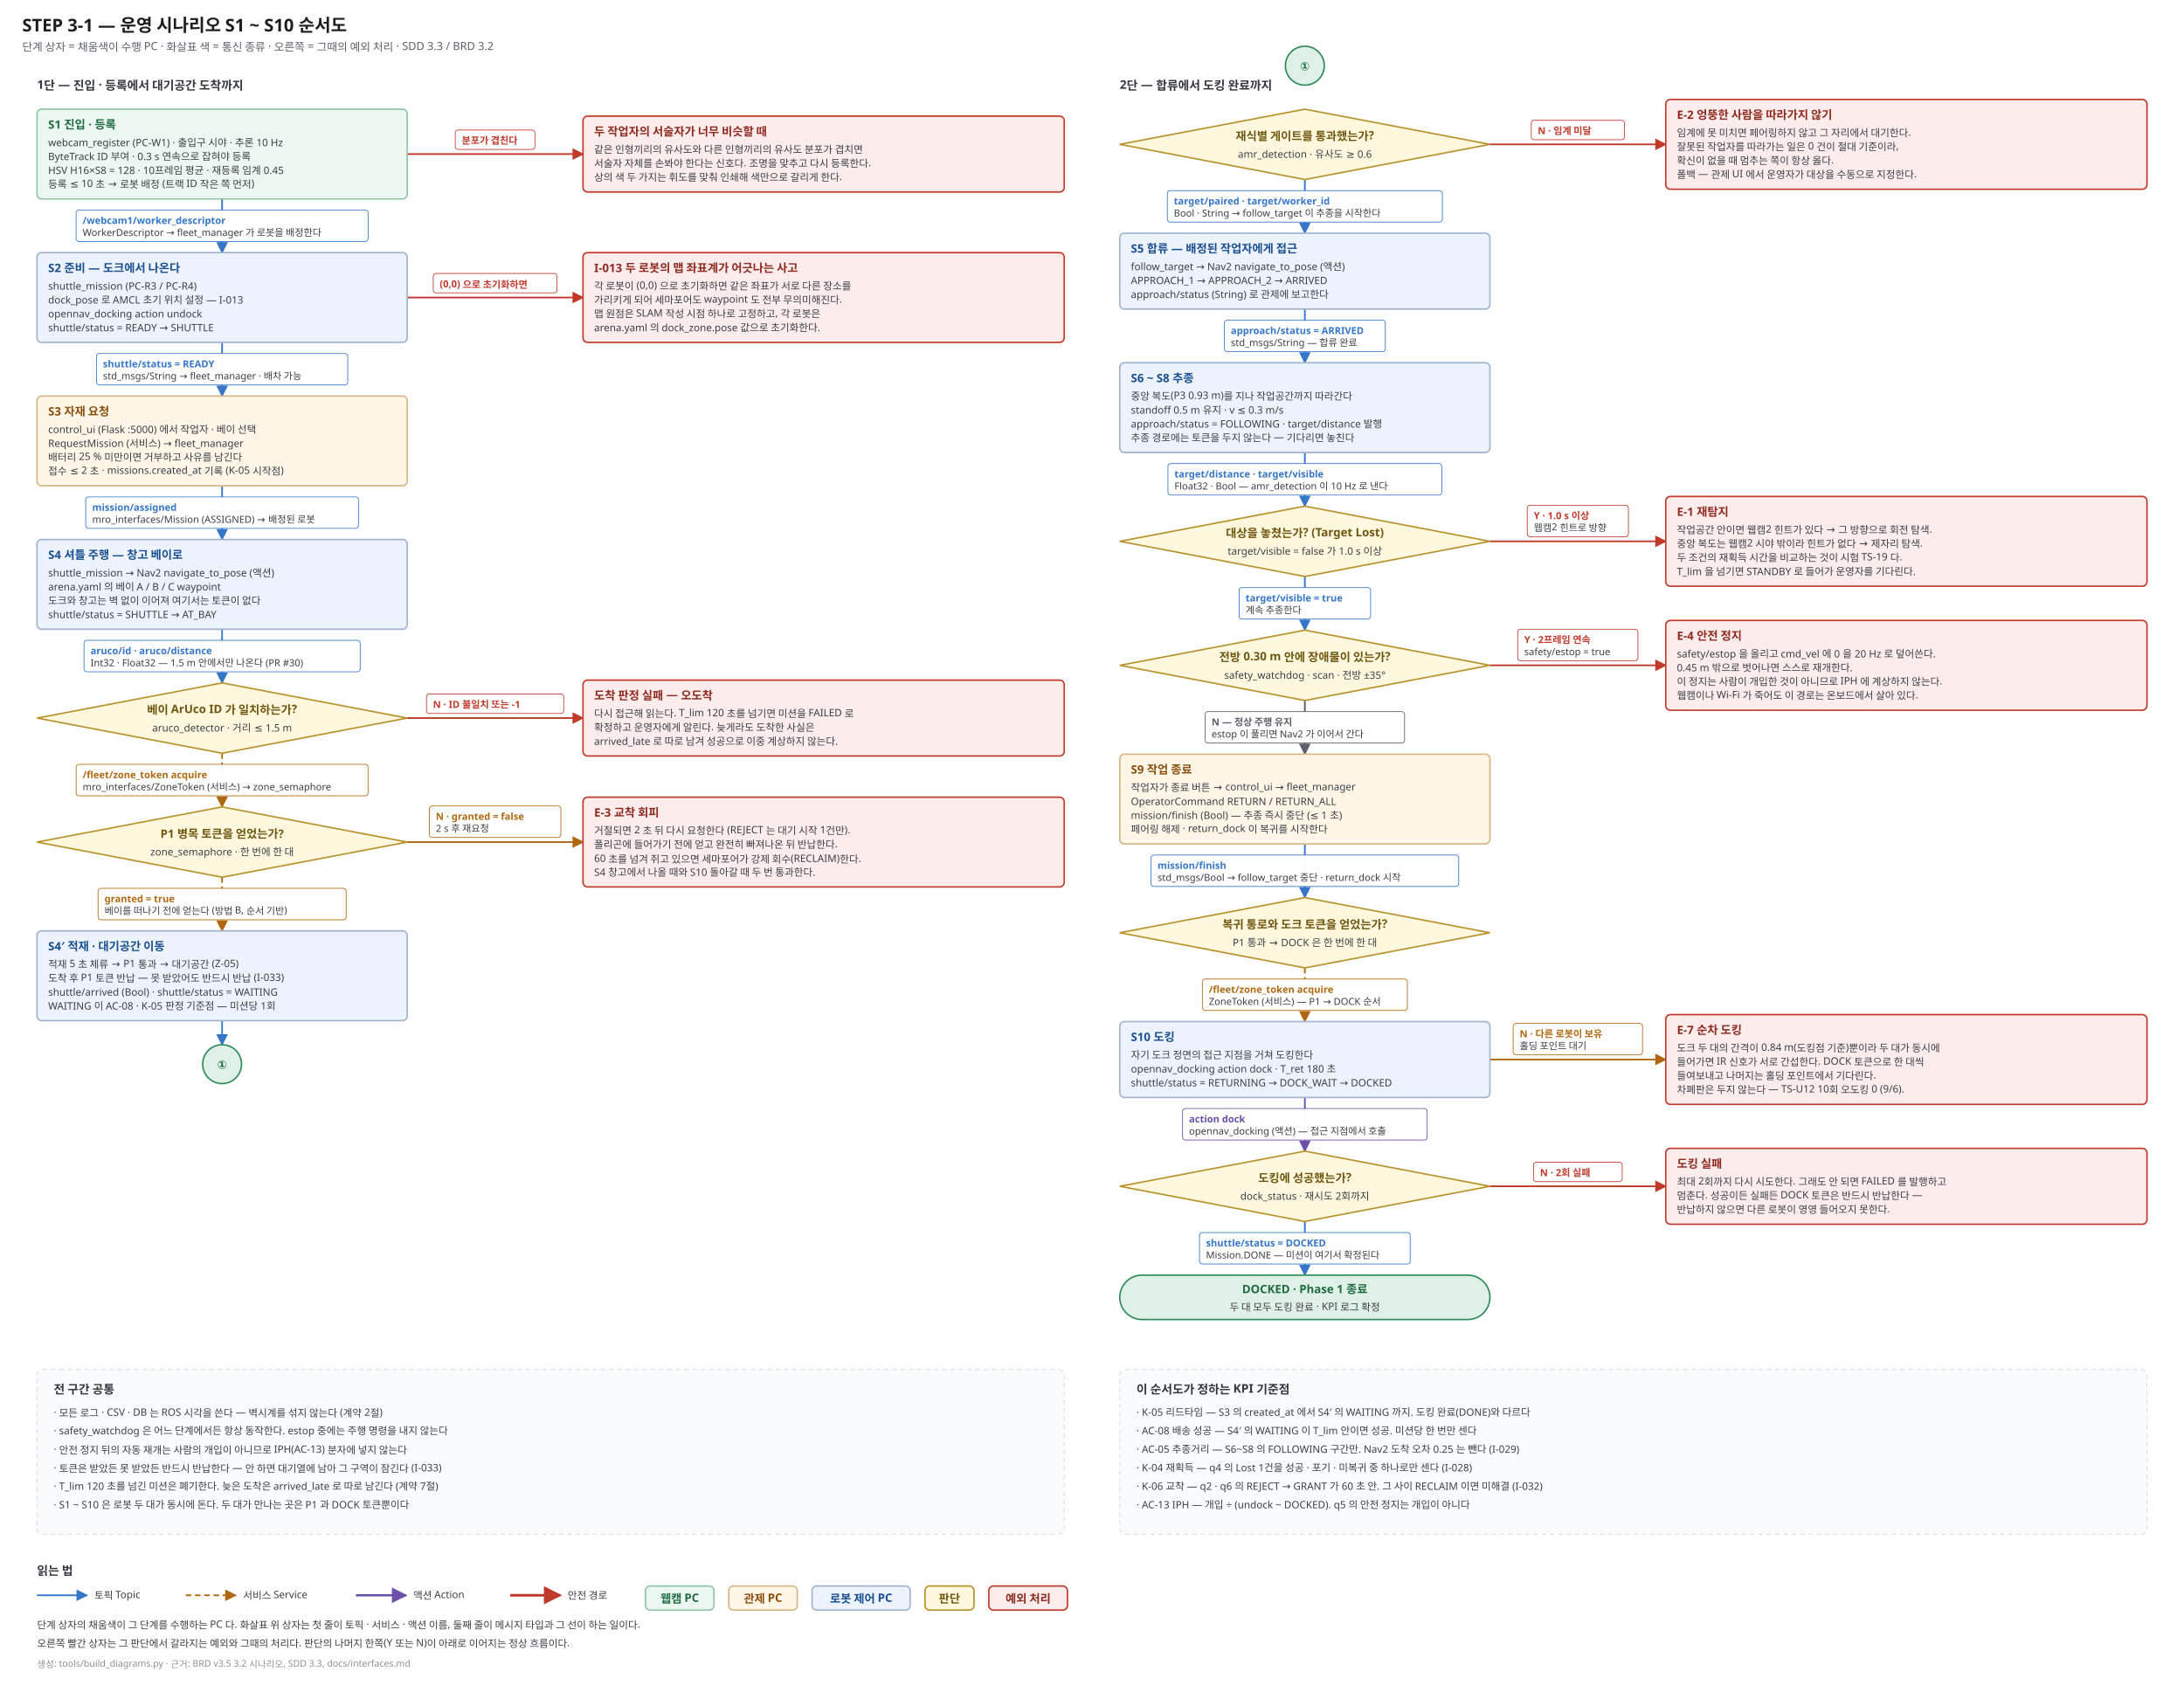
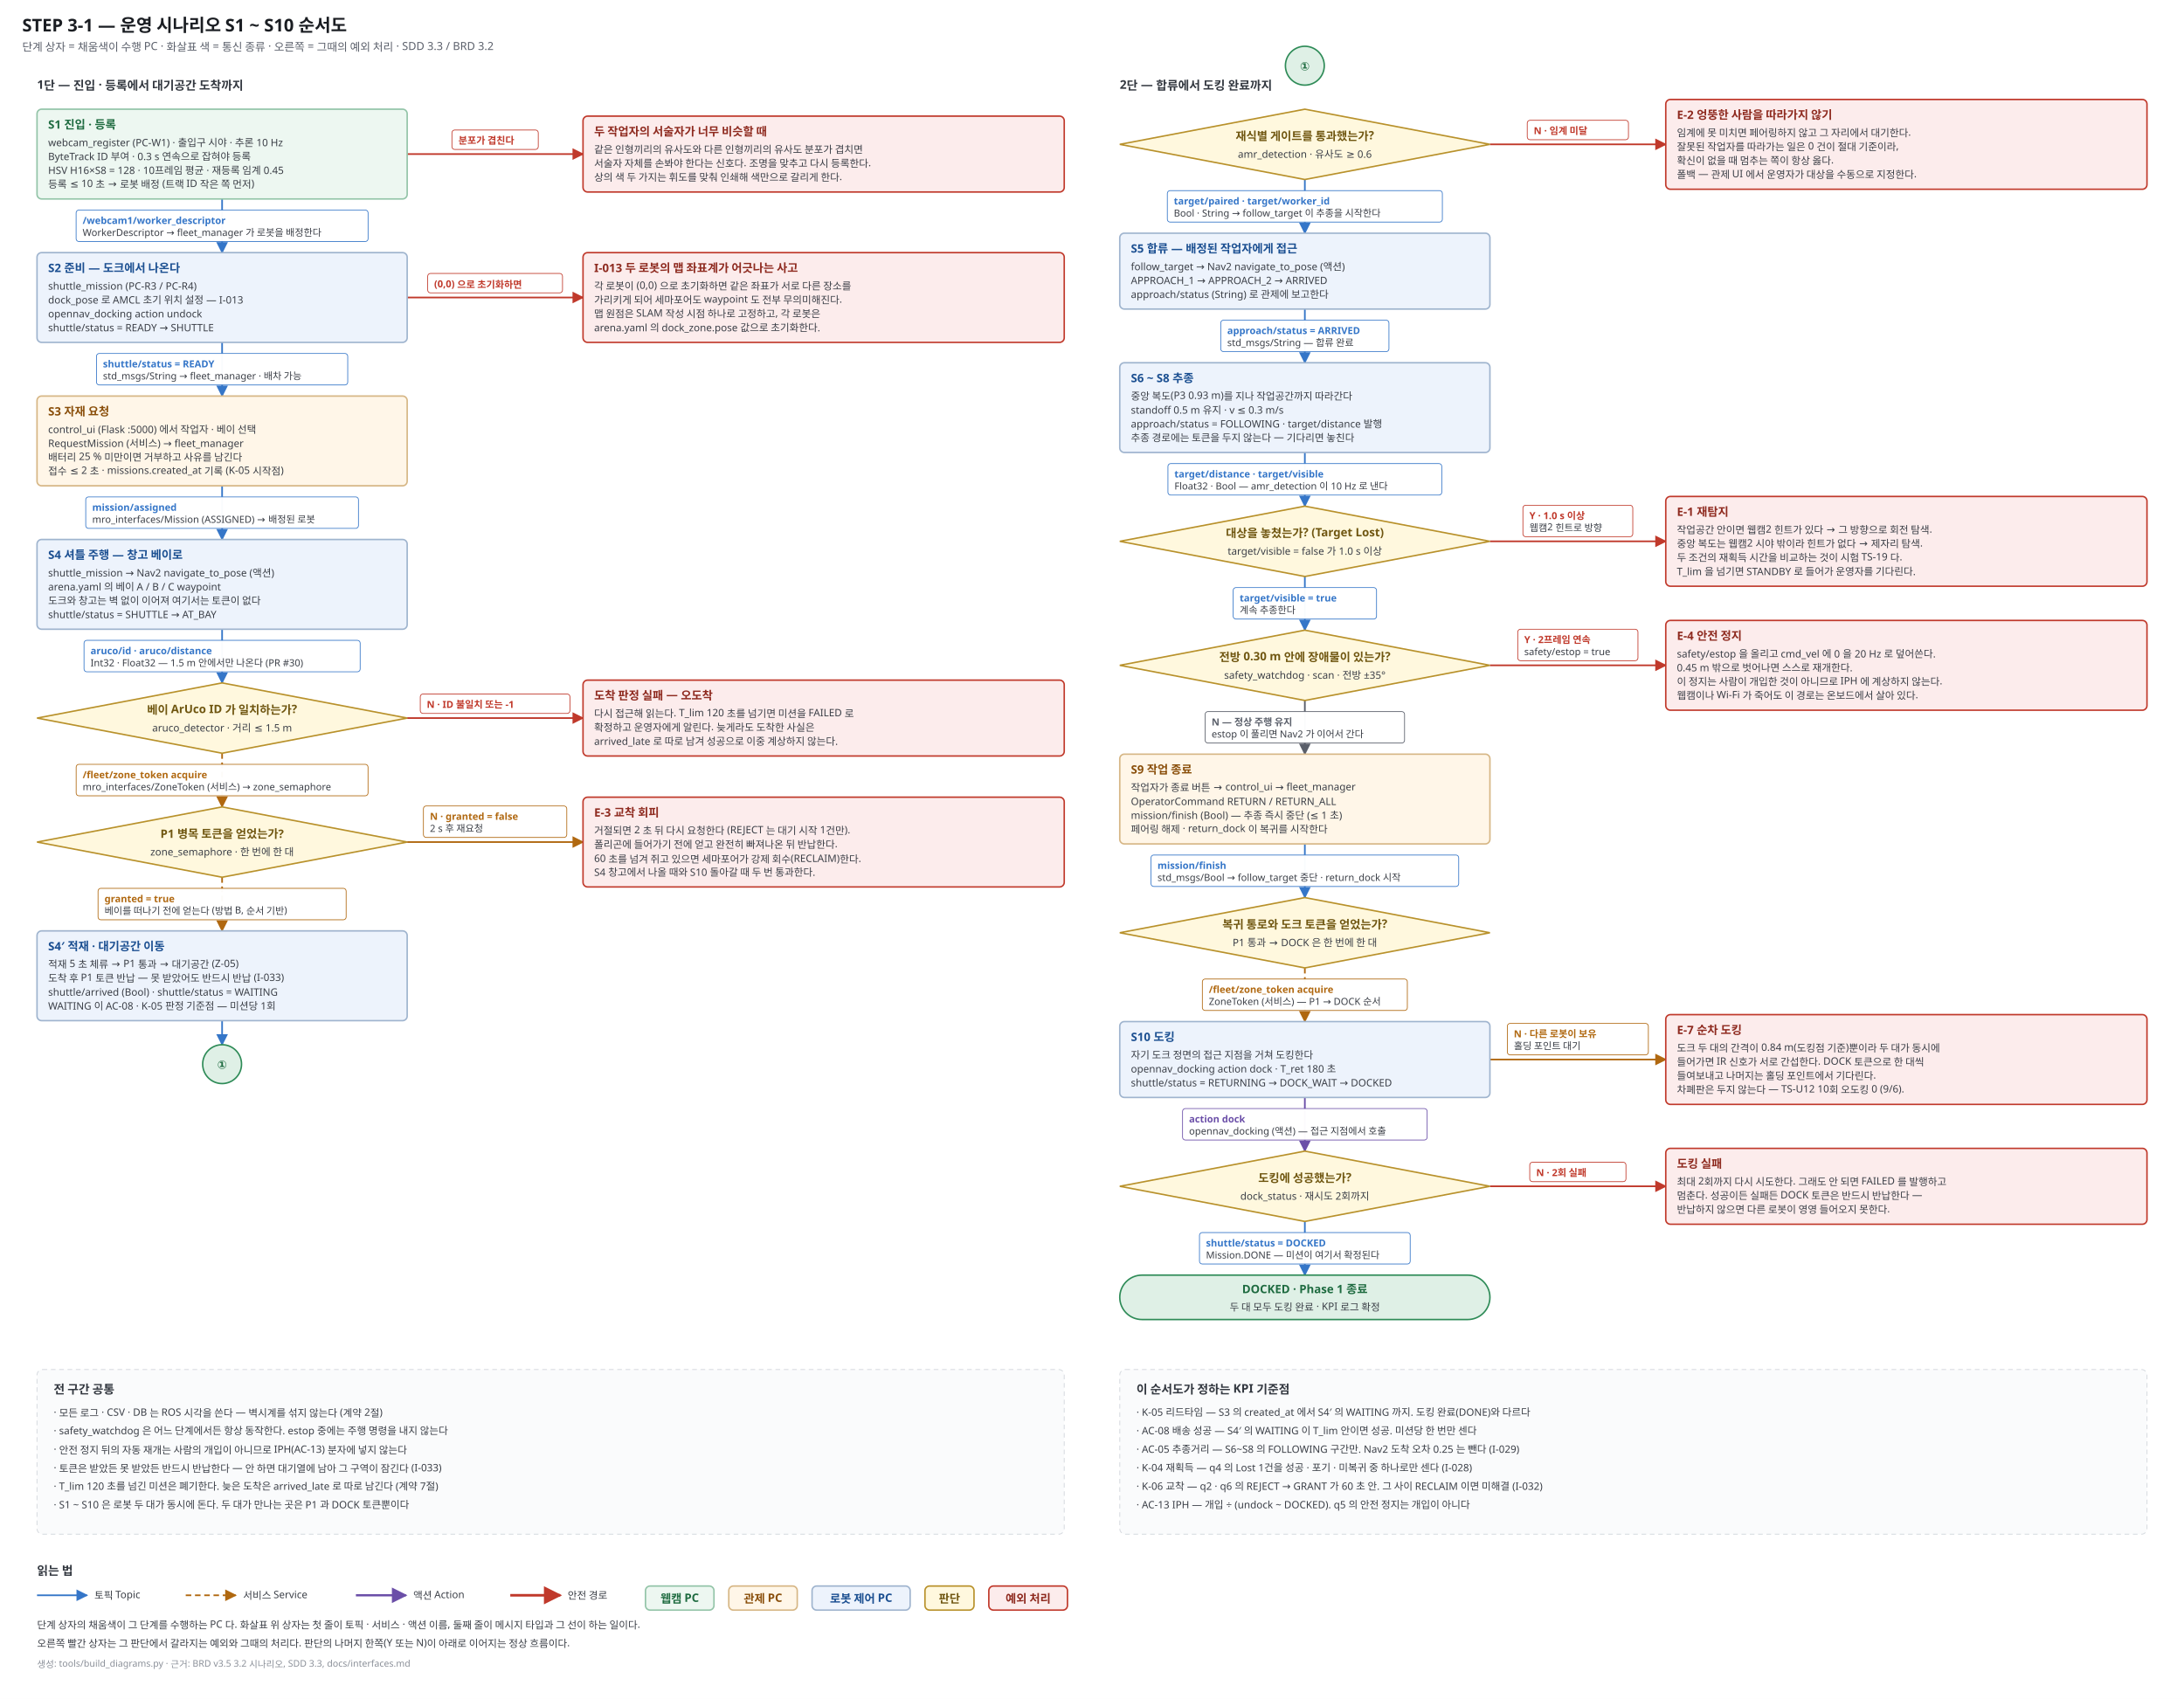
<svg xmlns="http://www.w3.org/2000/svg" width="2360" height="1836" viewBox="0 0 2360 1836" font-family="'Noto Sans KR','Malgun Gothic','Apple SD Gothic Neo','Segoe UI',sans-serif">
  <defs>
    <marker id="ar" viewBox="0 0 10 10" refX="9" refY="5" markerWidth="7" markerHeight="7" orient="auto-start-reverse">
      <path d="M0,0 L10,5 L0,10 z" fill="#5A5F6A" />
    </marker>
    <marker id="arR" viewBox="0 0 10 10" refX="9" refY="5" markerWidth="7" markerHeight="7" orient="auto-start-reverse">
      <path d="M0,0 L10,5 L0,10 z" fill="#C0392B" />
    </marker>
    <marker id="arB" viewBox="0 0 10 10" refX="9" refY="5" markerWidth="7" markerHeight="7" orient="auto-start-reverse">
      <path d="M0,0 L10,5 L0,10 z" fill="#3576C8" />
    </marker>
    <marker id="arP" viewBox="0 0 10 10" refX="9" refY="5" markerWidth="7" markerHeight="7" orient="auto-start-reverse">
      <path d="M0,0 L10,5 L0,10 z" fill="#6B4FA8" />
    </marker>
    <marker id="arO" viewBox="0 0 10 10" refX="9" refY="5" markerWidth="7" markerHeight="7" orient="auto-start-reverse">
      <path d="M0,0 L10,5 L0,10 z" fill="#B06810" />
    </marker>
    <marker id="arG" viewBox="0 0 10 10" refX="9" refY="5" markerWidth="7" markerHeight="7" orient="auto-start-reverse">
      <path d="M0,0 L10,5 L0,10 z" fill="#2E8B57" />
    </marker>
  </defs>
  <rect width="100%" height="100%" fill="#FFFFFF" />
  <text x="24" y="34" font-size="19" font-weight="700" fill="#1A1D22">STEP 3-1 — 운영 시나리오 S1 ~ S10 순서도</text>
  <text x="24" y="55" font-size="12" fill="#5A5F6A">단계 상자 = 채움색이 수행 PC · 화살표 색 = 통신 종류 · 오른쪽 = 그때의 예외 처리 · SDD 3.3 / BRD 3.2</text>
  <rect x="40" y="1480" width="1110" height="178" rx="6" fill="#FAFBFC" stroke="#D7DBE0" stroke-width="1" stroke-dasharray="5 4" />
  <rect x="1210" y="1480" width="1110" height="178" rx="6" fill="#FAFBFC" stroke="#D7DBE0" stroke-width="1" stroke-dasharray="5 4" />
  <path d="M 440 166.5 L 630 166.5" fill="none" stroke="#C0392B" stroke-width="1.8" marker-end="url(#arR)" />
  <path d="M 240 215 L 240 265 L 240 267 L 240 273" fill="none" stroke="#3576C8" stroke-width="1.8" marker-end="url(#arB)" />
  <path d="M 440 321.5 L 630 321.5" fill="none" stroke="#C0392B" stroke-width="1.8" marker-end="url(#arR)" />
  <path d="M 240 370 L 240 420 L 240 422 L 240 428" fill="none" stroke="#3576C8" stroke-width="1.8" marker-end="url(#arB)" />
  <path d="M 240 525 L 240 575 L 240 577 L 240 583" fill="none" stroke="#3576C8" stroke-width="1.8" marker-end="url(#arB)" />
  <path d="M 240 680 L 240 730 L 240 732 L 240 738" fill="none" stroke="#3576C8" stroke-width="1.8" marker-end="url(#arB)" />
  <path d="M 440 776 L 630 776" fill="none" stroke="#C0392B" stroke-width="1.8" marker-end="url(#arR)" />
  <path d="M 240 814 L 240 864 L 240 866 L 240 872" fill="none" stroke="#B06810" stroke-width="1.8" stroke-dasharray="6 4" marker-end="url(#arO)" />
  <path d="M 440 910 L 630 910" fill="none" stroke="#B06810" stroke-width="1.8" marker-end="url(#arO)" />
  <path d="M 240 948 L 240 998 L 240 1000 L 240 1006" fill="none" stroke="#B06810" stroke-width="1.8" stroke-dasharray="6 4" marker-end="url(#arO)" />
  <path d="M 240 1103 L 240 1103 L 240 1129 L 240 1129" fill="none" stroke="#3576C8" stroke-width="1.8" marker-end="url(#arB)" />
  <path d="M 1610 156 L 1800 156" fill="none" stroke="#C0392B" stroke-width="1.8" marker-end="url(#arR)" />
  <path d="M 1410 194 L 1410 244 L 1410 246 L 1410 252" fill="none" stroke="#3576C8" stroke-width="1.8" marker-end="url(#arB)" />
  <path d="M 1410 334 L 1410 384 L 1410 386 L 1410 392" fill="none" stroke="#3576C8" stroke-width="1.8" marker-end="url(#arB)" />
  <path d="M 1410 489 L 1410 539 L 1410 541 L 1410 547" fill="none" stroke="#3576C8" stroke-width="1.8" marker-end="url(#arB)" />
  <path d="M 1610 585 L 1800 585" fill="none" stroke="#C0392B" stroke-width="1.8" marker-end="url(#arR)" />
  <path d="M 1410 623 L 1410 673 L 1410 675 L 1410 681" fill="none" stroke="#3576C8" stroke-width="1.8" marker-end="url(#arB)" />
  <path d="M 1610 719 L 1800 719" fill="none" stroke="#C0392B" stroke-width="1.8" marker-end="url(#arR)" />
  <path d="M 1410 757 L 1410 807 L 1410 809 L 1410 815" fill="none" stroke="#5A5F6A" stroke-width="1.8" marker-end="url(#ar)" />
  <path d="M 1410 912 L 1410 962 L 1410 964 L 1410 970" fill="none" stroke="#3576C8" stroke-width="1.8" marker-end="url(#arB)" />
  <path d="M 1410 1046 L 1410 1096 L 1410 1098 L 1410 1104" fill="none" stroke="#B06810" stroke-width="1.8" stroke-dasharray="6 4" marker-end="url(#arO)" />
  <path d="M 1610 1145 L 1800 1145" fill="none" stroke="#B06810" stroke-width="1.8" marker-end="url(#arO)" />
  <path d="M 1410 1186 L 1410 1236 L 1410 1238 L 1410 1244" fill="none" stroke="#6B4FA8" stroke-width="1.8" marker-end="url(#arP)" />
  <path d="M 1610 1282 L 1800 1282" fill="none" stroke="#C0392B" stroke-width="1.8" marker-end="url(#arR)" />
  <path d="M 1410 1320 L 1410 1370 L 1410 1372 L 1410 1378" fill="none" stroke="#3576C8" stroke-width="1.8" marker-end="url(#arB)" />
  <path d="M 40 1724 L 94 1724" fill="none" stroke="#3576C8" stroke-width="1.8" marker-end="url(#arB)" />
  <path d="M 200.7 1724 L 254.7 1724" fill="none" stroke="#B06810" stroke-width="1.8" stroke-dasharray="6 4" marker-end="url(#arO)" />
  <path d="M 384.6 1724 L 438.6 1724" fill="none" stroke="#6B4FA8" stroke-width="2.4" marker-end="url(#arP)" />
  <path d="M 551.4 1724 L 605.4 1724" fill="none" stroke="#C0392B" stroke-width="2.8" marker-end="url(#arR)" />
  <rect x="40" y="118" width="400" height="97" rx="5" fill="#EDF7F1" stroke="#93C4A8" stroke-width="1.6" />
  <text x="52" y="139" font-size="12.5" font-weight="700" fill="#1E6B40">S1   진입 · 등록</text>
  <text x="52" y="158" font-size="11" fill="#3A3E46">webcam_register (PC-W1) · 출입구 시야 · 추론 10 Hz</text>
  <text x="52" y="173" font-size="11" fill="#3A3E46">ByteTrack ID 부여 · 0.3 s 연속으로 잡혀야 등록</text>
  <text x="52" y="188" font-size="11" fill="#3A3E46">HSV H16×S8 = 128 · 10프레임 평균 · 재등록 임계 0.45</text>
  <text x="52" y="203" font-size="11" fill="#3A3E46">등록 ≤ 10 초 → 로봇 배정 (트랙 ID 작은 쪽 먼저)</text>
  <rect x="630" y="125.5" width="520" height="82" rx="5" fill="#FCECEC" stroke="#C0392B" stroke-width="1.6" />
  <text x="642" y="146.5" font-size="12.5" font-weight="700" fill="#8E2A1F">두 작업자의 서술자가 너무 비슷할 때</text>
  <text x="642" y="165.5" font-size="11" fill="#3A3E46">같은 인형끼리의 유사도와 다른 인형끼리의 유사도 분포가 겹치면</text>
  <text x="642" y="180.5" font-size="11" fill="#3A3E46">서술자 자체를 손봐야 한다는 신호다. 조명을 맞추고 다시 등록한다.</text>
  <text x="642" y="195.5" font-size="11" fill="#3A3E46">상의 색 두 가지는 휘도를 맞춰 인쇄해 색만으로 갈리게 한다.</text>
  <rect x="40" y="273" width="400" height="97" rx="5" fill="#EDF3FC" stroke="#9FB4CE" stroke-width="1.6" />
  <text x="52" y="294" font-size="12.5" font-weight="700" fill="#1B4F91">S2   준비 — 도크에서 나온다</text>
  <text x="52" y="313" font-size="11" fill="#3A3E46">shuttle_mission (PC-R3 / PC-R4)</text>
  <text x="52" y="328" font-size="11" fill="#3A3E46">dock_pose 로 AMCL 초기 위치 설정 — I-013</text>
  <text x="52" y="343" font-size="11" fill="#3A3E46">opennav_docking   action  undock</text>
  <text x="52" y="358" font-size="11" fill="#3A3E46">shuttle/status = READY → SHUTTLE</text>
  <rect x="630" y="273" width="520" height="97" rx="5" fill="#FCECEC" stroke="#C0392B" stroke-width="1.6" />
  <text x="642" y="294" font-size="12.5" font-weight="700" fill="#8E2A1F">I-013   두 로봇의 맵 좌표계가 어긋나는 사고</text>
  <text x="642" y="313" font-size="11" fill="#3A3E46">각 로봇이 (0,0) 으로 초기화하면 같은 좌표가 서로 다른 장소를</text>
  <text x="642" y="328" font-size="11" fill="#3A3E46">가리키게 되어 세마포어도 waypoint 도 전부 무의미해진다.</text>
  <text x="642" y="343" font-size="11" fill="#3A3E46">맵 원점은 SLAM 작성 시점 하나로 고정하고, 각 로봇은</text>
  <text x="642" y="358" font-size="11" fill="#3A3E46">arena.yaml 의 dock_zone.pose 값으로 초기화한다.</text>
  <rect x="40" y="428" width="400" height="97" rx="5" fill="#FFF6E8" stroke="#D6B685" stroke-width="1.6" />
  <text x="52" y="449" font-size="12.5" font-weight="700" fill="#8A4F0B">S3   자재 요청</text>
  <text x="52" y="468" font-size="11" fill="#3A3E46">control_ui (Flask :5000) 에서 작업자 · 베이 선택</text>
  <text x="52" y="483" font-size="11" fill="#3A3E46">RequestMission (서비스) → fleet_manager</text>
  <text x="52" y="498" font-size="11" fill="#3A3E46">배터리 25 % 미만이면 거부하고 사유를 남긴다</text>
  <text x="52" y="513" font-size="11" fill="#3A3E46">접수 ≤ 2 초 · missions.created_at 기록 (K-05 시작점)</text>
  <rect x="40" y="583" width="400" height="97" rx="5" fill="#EDF3FC" stroke="#9FB4CE" stroke-width="1.6" />
  <text x="52" y="604" font-size="12.5" font-weight="700" fill="#1B4F91">S4   셔틀 주행 — 창고 베이로</text>
  <text x="52" y="623" font-size="11" fill="#3A3E46">shuttle_mission → Nav2   navigate_to_pose (액션)</text>
  <text x="52" y="638" font-size="11" fill="#3A3E46">arena.yaml 의 베이 A / B / C waypoint</text>
  <text x="52" y="653" font-size="11" fill="#3A3E46">도크와 창고는 벽 없이 이어져 여기서는 토큰이 없다</text>
  <text x="52" y="668" font-size="11" fill="#3A3E46">shuttle/status = SHUTTLE → AT_BAY</text>
  <polygon points="240,738 440,776 240,814 40,776" fill="#FFF8DE" stroke="#B8912B" stroke-width="1.6" />
  <text x="240" y="771.5" font-size="12.5" font-weight="700" fill="#6F5610" text-anchor="middle">베이 ArUco ID 가 일치하는가?</text>
  <text x="240" y="790.5" font-size="11" fill="#3A3E46" text-anchor="middle">aruco_detector · 거리 ≤ 1.5 m</text>
  <rect x="630" y="735" width="520" height="82" rx="5" fill="#FCECEC" stroke="#C0392B" stroke-width="1.6" />
  <text x="642" y="756" font-size="12.5" font-weight="700" fill="#8E2A1F">도착 판정 실패 — 오도착</text>
  <text x="642" y="775" font-size="11" fill="#3A3E46">다시 접근해 읽는다. T_lim 120 초를 넘기면 미션을 FAILED 로</text>
  <text x="642" y="790" font-size="11" fill="#3A3E46">확정하고 운영자에게 알린다. 늦게라도 도착한 사실은</text>
  <text x="642" y="805" font-size="11" fill="#3A3E46">arrived_late 로 따로 남겨 성공으로 이중 계상하지 않는다.</text>
  <polygon points="240,872 440,910 240,948 40,910" fill="#FFF8DE" stroke="#B8912B" stroke-width="1.6" />
  <text x="240" y="905.5" font-size="12.5" font-weight="700" fill="#6F5610" text-anchor="middle">P1 병목 토큰을 얻었는가?</text>
  <text x="240" y="924.5" font-size="11" fill="#3A3E46" text-anchor="middle">zone_semaphore · 한 번에 한 대</text>
  <rect x="630" y="861.5" width="520" height="97" rx="5" fill="#FCECEC" stroke="#C0392B" stroke-width="1.6" />
  <text x="642" y="882.5" font-size="12.5" font-weight="700" fill="#8E2A1F">E-3   교착 회피</text>
  <text x="642" y="901.5" font-size="11" fill="#3A3E46">거절되면 2 초 뒤 다시 요청한다 (REJECT 는 대기 시작 1건만).</text>
  <text x="642" y="916.5" font-size="11" fill="#3A3E46">폴리곤에 들어가기 전에 얻고 완전히 빠져나온 뒤 반납한다.</text>
  <text x="642" y="931.5" font-size="11" fill="#3A3E46">60 초를 넘겨 쥐고 있으면 세마포어가 강제 회수(RECLAIM)한다.</text>
  <text x="642" y="946.5" font-size="11" fill="#3A3E46">S4 창고에서 나올 때와 S10 돌아갈 때 두 번 통과한다.</text>
  <rect x="40" y="1006" width="400" height="97" rx="5" fill="#EDF3FC" stroke="#9FB4CE" stroke-width="1.6" />
  <text x="52" y="1027" font-size="12.5" font-weight="700" fill="#1B4F91">S4′   적재 · 대기공간 이동</text>
  <text x="52" y="1046" font-size="11" fill="#3A3E46">적재 5 초 체류 → P1 통과 → 대기공간 (Z-05)</text>
  <text x="52" y="1061" font-size="11" fill="#3A3E46">도착 후 P1 토큰 반납 — 못 받았어도 반드시 반납 (I-033)</text>
  <text x="52" y="1076" font-size="11" fill="#3A3E46">shuttle/arrived (Bool) · shuttle/status = WAITING</text>
  <text x="52" y="1091" font-size="11" fill="#3A3E46">WAITING 이 AC-08 · K-05 판정 기준점 — 미션당 1회</text>
  <rect x="219" y="1129" width="42" height="42" rx="21" fill="#DFF0E6" stroke="#2E8B57" stroke-width="1.6" />
  <text x="240" y="1155" font-size="12.5" font-weight="700" fill="#1E6B40" text-anchor="middle">①</text>
  <rect x="1389" y="50" width="42" height="42" rx="21" fill="#DFF0E6" stroke="#2E8B57" stroke-width="1.6" />
  <text x="1410" y="76" font-size="12.5" font-weight="700" fill="#1E6B40" text-anchor="middle">①</text>
  <polygon points="1410,118 1610,156 1410,194 1210,156" fill="#FFF8DE" stroke="#B8912B" stroke-width="1.6" />
  <text x="1410" y="151.5" font-size="12.5" font-weight="700" fill="#6F5610" text-anchor="middle">재식별 게이트를 통과했는가?</text>
  <text x="1410" y="170.5" font-size="11" fill="#3A3E46" text-anchor="middle">amr_detection · 유사도 ≥ 0.6</text>
  <rect x="1800" y="107.5" width="520" height="97" rx="5" fill="#FCECEC" stroke="#C0392B" stroke-width="1.6" />
  <text x="1812" y="128.5" font-size="12.5" font-weight="700" fill="#8E2A1F">E-2   엉뚱한 사람을 따라가지 않기</text>
  <text x="1812" y="147.5" font-size="11" fill="#3A3E46">임계에 못 미치면 페어링하지 않고 그 자리에서 대기한다.</text>
  <text x="1812" y="162.5" font-size="11" fill="#3A3E46">잘못된 작업자를 따라가는 일은 0 건이 절대 기준이라,</text>
  <text x="1812" y="177.5" font-size="11" fill="#3A3E46">확신이 없을 때 멈추는 쪽이 항상 옳다.</text>
  <text x="1812" y="192.5" font-size="11" fill="#3A3E46">폴백 — 관제 UI 에서 운영자가 대상을 수동으로 지정한다.</text>
  <rect x="1210" y="252" width="400" height="82" rx="5" fill="#EDF3FC" stroke="#9FB4CE" stroke-width="1.6" />
  <text x="1222" y="273" font-size="12.5" font-weight="700" fill="#1B4F91">S5   합류 — 배정된 작업자에게 접근</text>
  <text x="1222" y="292" font-size="11" fill="#3A3E46">follow_target → Nav2   navigate_to_pose (액션)</text>
  <text x="1222" y="307" font-size="11" fill="#3A3E46">APPROACH_1 → APPROACH_2 → ARRIVED</text>
  <text x="1222" y="322" font-size="11" fill="#3A3E46">approach/status (String) 로 관제에 보고한다</text>
  <rect x="1210" y="392" width="400" height="97" rx="5" fill="#EDF3FC" stroke="#9FB4CE" stroke-width="1.6" />
  <text x="1222" y="413" font-size="12.5" font-weight="700" fill="#1B4F91">S6 ~ S8   추종</text>
  <text x="1222" y="432" font-size="11" fill="#3A3E46">중앙 복도(P3 0.93 m)를 지나 작업공간까지 따라간다</text>
  <text x="1222" y="447" font-size="11" fill="#3A3E46">standoff 0.5 m 유지 · v ≤ 0.3 m/s</text>
  <text x="1222" y="462" font-size="11" fill="#3A3E46">approach/status = FOLLOWING · target/distance 발행</text>
  <text x="1222" y="477" font-size="11" fill="#3A3E46">추종 경로에는 토큰을 두지 않는다 — 기다리면 놓친다</text>
  <polygon points="1410,547 1610,585 1410,623 1210,585" fill="#FFF8DE" stroke="#B8912B" stroke-width="1.6" />
  <text x="1410" y="580.5" font-size="12.5" font-weight="700" fill="#6F5610" text-anchor="middle">대상을 놓쳤는가?   (Target Lost)</text>
  <text x="1410" y="599.5" font-size="11" fill="#3A3E46" text-anchor="middle">target/visible = false 가 1.0 s 이상</text>
  <rect x="1800" y="536.5" width="520" height="97" rx="5" fill="#FCECEC" stroke="#C0392B" stroke-width="1.6" />
  <text x="1812" y="557.5" font-size="12.5" font-weight="700" fill="#8E2A1F">E-1   재탐지</text>
  <text x="1812" y="576.5" font-size="11" fill="#3A3E46">작업공간 안이면 웹캠2 힌트가 있다 → 그 방향으로 회전 탐색.</text>
  <text x="1812" y="591.5" font-size="11" fill="#3A3E46">중앙 복도는 웹캠2 시야 밖이라 힌트가 없다 → 제자리 탐색.</text>
  <text x="1812" y="606.5" font-size="11" fill="#3A3E46">두 조건의 재획득 시간을 비교하는 것이 시험 TS-19 다.</text>
  <text x="1812" y="621.5" font-size="11" fill="#3A3E46">T_lim 을 넘기면 STANDBY 로 들어가 운영자를 기다린다.</text>
  <polygon points="1410,681 1610,719 1410,757 1210,719" fill="#FFF8DE" stroke="#B8912B" stroke-width="1.6" />
  <text x="1410" y="714.5" font-size="12.5" font-weight="700" fill="#6F5610" text-anchor="middle">전방 0.30 m 안에 장애물이 있는가?</text>
  <text x="1410" y="733.5" font-size="11" fill="#3A3E46" text-anchor="middle">safety_watchdog · scan · 전방 ±35°</text>
  <rect x="1800" y="670.5" width="520" height="97" rx="5" fill="#FCECEC" stroke="#C0392B" stroke-width="1.6" />
  <text x="1812" y="691.5" font-size="12.5" font-weight="700" fill="#8E2A1F">E-4   안전 정지</text>
  <text x="1812" y="710.5" font-size="11" fill="#3A3E46">safety/estop 을 올리고 cmd_vel 에 0 을 20 Hz 로 덮어쓴다.</text>
  <text x="1812" y="725.5" font-size="11" fill="#3A3E46">0.45 m 밖으로 벗어나면 스스로 재개한다.</text>
  <text x="1812" y="740.5" font-size="11" fill="#3A3E46">이 정지는 사람이 개입한 것이 아니므로 IPH 에 계상하지 않는다.</text>
  <text x="1812" y="755.5" font-size="11" fill="#3A3E46">웹캠이나 Wi-Fi 가 죽어도 이 경로는 온보드에서 살아 있다.</text>
  <rect x="1210" y="815" width="400" height="97" rx="5" fill="#FFF6E8" stroke="#D6B685" stroke-width="1.6" />
  <text x="1222" y="836" font-size="12.5" font-weight="700" fill="#8A4F0B">S9   작업 종료</text>
  <text x="1222" y="855" font-size="11" fill="#3A3E46">작업자가 종료 버튼 → control_ui → fleet_manager</text>
  <text x="1222" y="870" font-size="11" fill="#3A3E46">OperatorCommand   RETURN / RETURN_ALL</text>
  <text x="1222" y="885" font-size="11" fill="#3A3E46">mission/finish (Bool) — 추종 즉시 중단 (≤ 1 초)</text>
  <text x="1222" y="900" font-size="11" fill="#3A3E46">페어링 해제 · return_dock 이 복귀를 시작한다</text>
  <polygon points="1410,970 1610,1008 1410,1046 1210,1008" fill="#FFF8DE" stroke="#B8912B" stroke-width="1.6" />
  <text x="1410" y="1003.5" font-size="12.5" font-weight="700" fill="#6F5610" text-anchor="middle">복귀 통로와 도크 토큰을 얻었는가?</text>
  <text x="1410" y="1022.5" font-size="11" fill="#3A3E46" text-anchor="middle">P1 통과 → DOCK 은 한 번에 한 대</text>
  <rect x="1210" y="1104" width="400" height="82" rx="5" fill="#EDF3FC" stroke="#9FB4CE" stroke-width="1.6" />
  <text x="1222" y="1125" font-size="12.5" font-weight="700" fill="#1B4F91">S10   도킹</text>
  <text x="1222" y="1144" font-size="11" fill="#3A3E46">자기 도크 정면의 접근 지점을 거쳐 도킹한다</text>
  <text x="1222" y="1159" font-size="11" fill="#3A3E46">opennav_docking   action  dock · T_ret 180 초</text>
  <text x="1222" y="1174" font-size="11" fill="#3A3E46">shuttle/status = RETURNING → DOCK_WAIT → DOCKED</text>
  <rect x="1800" y="1096.5" width="520" height="97" rx="5" fill="#FCECEC" stroke="#C0392B" stroke-width="1.6" />
  <text x="1812" y="1117.5" font-size="12.5" font-weight="700" fill="#8E2A1F">E-7   순차 도킹</text>
  <text x="1812" y="1136.5" font-size="11" fill="#3A3E46">도크 두 대의 간격이 0.84 m(도킹점 기준)뿐이라 두 대가 동시에</text>
  <text x="1812" y="1151.5" font-size="11" fill="#3A3E46">들어가면 IR 신호가 서로 간섭한다. DOCK 토큰으로 한 대씩</text>
  <text x="1812" y="1166.5" font-size="11" fill="#3A3E46">들여보내고 나머지는 홀딩 포인트에서 기다린다.</text>
  <text x="1812" y="1181.5" font-size="11" fill="#3A3E46">차폐판은 두지 않는다 — TS-U12 10회 오도킹 0 (9/6).</text>
  <polygon points="1410,1244 1610,1282 1410,1320 1210,1282" fill="#FFF8DE" stroke="#B8912B" stroke-width="1.6" />
  <text x="1410" y="1277.5" font-size="12.5" font-weight="700" fill="#6F5610" text-anchor="middle">도킹에 성공했는가?</text>
  <text x="1410" y="1296.5" font-size="11" fill="#3A3E46" text-anchor="middle">dock_status · 재시도 2회까지</text>
  <rect x="1800" y="1241" width="520" height="82" rx="5" fill="#FCECEC" stroke="#C0392B" stroke-width="1.6" />
  <text x="1812" y="1262" font-size="12.5" font-weight="700" fill="#8E2A1F">도킹 실패</text>
  <text x="1812" y="1281" font-size="11" fill="#3A3E46">최대 2회까지 다시 시도한다. 그래도 안 되면 FAILED 를 발행하고</text>
  <text x="1812" y="1296" font-size="11" fill="#3A3E46">멈춘다. 성공이든 실패든 DOCK 토큰은 반드시 반납한다 —</text>
  <text x="1812" y="1311" font-size="11" fill="#3A3E46">반납하지 않으면 다른 로봇이 영영 들어오지 못한다.</text>
  <rect x="1210" y="1378" width="400" height="48" rx="24" fill="#DFF0E6" stroke="#2E8B57" stroke-width="1.6" />
  <text x="1410" y="1397.5" font-size="12.5" font-weight="700" fill="#1E6B40" text-anchor="middle">DOCKED   ·   Phase 1 종료</text>
  <text x="1410" y="1416.5" font-size="11" fill="#3A3E46" text-anchor="middle">두 대 모두 도킹 완료 · KPI 로그 확정</text>
  <rect x="697.5" y="1714" width="74" height="26" rx="5" fill="#EDF7F1" stroke="#93C4A8" stroke-width="1.6" />
  <text x="734.5" y="1732" font-size="12.5" font-weight="700" fill="#1E6B40" text-anchor="middle">웹캠 PC</text>
  <rect x="787.5" y="1714" width="74" height="26" rx="5" fill="#FFF6E8" stroke="#D6B685" stroke-width="1.6" />
  <text x="824.5" y="1732" font-size="12.5" font-weight="700" fill="#8A4F0B" text-anchor="middle">관제 PC</text>
  <rect x="877.5" y="1714" width="106" height="26" rx="5" fill="#EDF3FC" stroke="#9FB4CE" stroke-width="1.6" />
  <text x="930.5" y="1732" font-size="12.5" font-weight="700" fill="#1B4F91" text-anchor="middle">로봇 제어 PC</text>
  <rect x="999.5" y="1714" width="53" height="26" rx="5" fill="#FFF8DE" stroke="#B8912B" stroke-width="1.6" />
  <text x="1026" y="1732" font-size="12.5" font-weight="700" fill="#6F5610" text-anchor="middle">판단</text>
  <rect x="1068.5" y="1714" width="85" height="26" rx="5" fill="#FCECEC" stroke="#C0392B" stroke-width="1.6" />
  <text x="1111" y="1732" font-size="12.5" font-weight="700" fill="#8E2A1F" text-anchor="middle">예외 처리</text>
-   <rect x="491.95" y="140.5" width="86.1" height="21" rx="3" fill="#FFFFFF" fill-opacity="0.97" stroke="#C0392B" stroke-width="0.8" />
-   <text x="498.95" y="155.5" font-size="10.5" fill="#C0392B" font-weight="600">분포가 겹친다</text>
+   <rect x="488.345" y="140.5" width="93.31" height="21" rx="3" fill="#FFFFFF" fill-opacity="0.97" stroke="#C0392B" stroke-width="0.8" />
+   <text x="495.345" y="155.5" font-size="10.5" fill="#C0392B" font-weight="600">분포가 겹친다</text>
  <rect x="82.25" y="227" width="315.5" height="34" rx="3" fill="#FFFFFF" fill-opacity="0.97" stroke="#3576C8" stroke-width="0.8" />
  <text x="89.25" y="242" font-size="10.5" fill="#3576C8" font-weight="600">/webcam1/worker_descriptor</text>
  <text x="89.25" y="255" font-size="10.5" fill="#3A3E46">WorkerDescriptor → fleet_manager 가 로봇을 배정한다</text>
-   <rect x="468.15" y="295.5" width="133.7" height="21" rx="3" fill="#FFFFFF" fill-opacity="0.97" stroke="#C0392B" stroke-width="0.8" />
-   <text x="475.15" y="310.5" font-size="10.5" fill="#C0392B" font-weight="600">(0,0) 으로 초기화하면</text>
+   <rect x="462.165" y="295.5" width="145.67" height="21" rx="3" fill="#FFFFFF" fill-opacity="0.97" stroke="#C0392B" stroke-width="0.8" />
+   <text x="469.165" y="310.5" font-size="10.5" fill="#C0392B" font-weight="600">(0,0) 으로 초기화하면</text>
  <rect x="104.25" y="382" width="271.5" height="34" rx="3" fill="#FFFFFF" fill-opacity="0.97" stroke="#3576C8" stroke-width="0.8" />
  <text x="111.25" y="397" font-size="10.5" fill="#3576C8" font-weight="600">shuttle/status = READY</text>
  <text x="111.25" y="410" font-size="10.5" fill="#3A3E46">std_msgs/String → fleet_manager · 배차 가능</text>
  <rect x="92.65" y="537" width="294.7" height="34" rx="3" fill="#FFFFFF" fill-opacity="0.97" stroke="#3576C8" stroke-width="0.8" />
  <text x="99.65" y="552" font-size="10.5" fill="#3576C8" font-weight="600">mission/assigned</text>
  <text x="99.65" y="565" font-size="10.5" fill="#3A3E46">mro_interfaces/Mission (ASSIGNED) → 배정된 로봇</text>
  <rect x="90.8" y="692" width="298.4" height="34" rx="3" fill="#FFFFFF" fill-opacity="0.97" stroke="#3576C8" stroke-width="0.8" />
  <text x="97.8" y="707" font-size="10.5" fill="#3576C8" font-weight="600">aruco/id · aruco/distance</text>
  <text x="97.8" y="720" font-size="10.5" fill="#3A3E46">Int32 · Float32 — 1.5 m 안에서만 나온다 (PR #30)</text>
-   <rect x="460.85" y="750" width="148.3" height="21" rx="3" fill="#FFFFFF" fill-opacity="0.97" stroke="#C0392B" stroke-width="0.8" />
-   <text x="467.85" y="765" font-size="10.5" fill="#C0392B" font-weight="600">N  ·  ID 불일치 또는 -1</text>
+   <rect x="454.135" y="750" width="161.73" height="21" rx="3" fill="#FFFFFF" fill-opacity="0.97" stroke="#C0392B" stroke-width="0.8" />
+   <text x="461.135" y="765" font-size="10.5" fill="#C0392B" font-weight="600">N  ·  ID 불일치 또는 -1</text>
  <rect x="82.3" y="826" width="315.4" height="34" rx="3" fill="#FFFFFF" fill-opacity="0.97" stroke="#B06810" stroke-width="0.8" />
  <text x="89.3" y="841" font-size="10.5" fill="#B06810" font-weight="600">/fleet/zone_token   acquire</text>
  <text x="89.3" y="854" font-size="10.5" fill="#3A3E46">mro_interfaces/ZoneToken (서비스) → zone_semaphore</text>
-   <rect x="463.95" y="871" width="142.1" height="34" rx="3" fill="#FFFFFF" fill-opacity="0.97" stroke="#B06810" stroke-width="0.8" />
-   <text x="470.95" y="886" font-size="10.5" fill="#B06810" font-weight="600">N  ·  granted = false</text>
-   <text x="470.95" y="899" font-size="10.5" fill="#3A3E46">2 s 후 재요청</text>
+   <rect x="457.545" y="871" width="154.91" height="34" rx="3" fill="#FFFFFF" fill-opacity="0.97" stroke="#B06810" stroke-width="0.8" />
+   <text x="464.545" y="886" font-size="10.5" fill="#B06810" font-weight="600">N  ·  granted = false</text>
+   <text x="464.545" y="899" font-size="10.5" fill="#3A3E46">2 s 후 재요청</text>
  <rect x="105.95" y="960" width="268.1" height="34" rx="3" fill="#FFFFFF" fill-opacity="0.97" stroke="#B06810" stroke-width="0.8" />
  <text x="112.95" y="975" font-size="10.5" fill="#B06810" font-weight="600">granted = true</text>
  <text x="112.95" y="988" font-size="10.5" fill="#3A3E46">베이를 떠나기 전에 얻는다 (방법 B, 순서 기반)</text>
-   <rect x="1654.65" y="130" width="100.7" height="21" rx="3" fill="#FFFFFF" fill-opacity="0.97" stroke="#C0392B" stroke-width="0.8" />
-   <text x="1661.65" y="145" font-size="10.5" fill="#C0392B" font-weight="600">N  ·  임계 미달</text>
+   <rect x="1650.32" y="130" width="109.37" height="21" rx="3" fill="#FFFFFF" fill-opacity="0.97" stroke="#C0392B" stroke-width="0.8" />
+   <text x="1657.32" y="145" font-size="10.5" fill="#C0392B" font-weight="600">N  ·  임계 미달</text>
  <rect x="1261.4" y="206" width="297.2" height="34" rx="3" fill="#FFFFFF" fill-opacity="0.97" stroke="#3576C8" stroke-width="0.8" />
  <text x="1268.4" y="221" font-size="10.5" fill="#3576C8" font-weight="600">target/paired · target/worker_id</text>
  <text x="1268.4" y="234" font-size="10.5" fill="#3A3E46">Bool · String → follow_target 이 추종을 시작한다</text>
-   <rect x="1323.05" y="346" width="173.9" height="34" rx="3" fill="#FFFFFF" fill-opacity="0.97" stroke="#3576C8" stroke-width="0.8" />
-   <text x="1330.05" y="361" font-size="10.5" fill="#3576C8" font-weight="600">approach/status = ARRIVED</text>
-   <text x="1330.05" y="374" font-size="10.5" fill="#3A3E46">std_msgs/String — 합류 완료</text>
+   <rect x="1319.12" y="346" width="181.75" height="34" rx="3" fill="#FFFFFF" fill-opacity="0.97" stroke="#3576C8" stroke-width="0.8" />
+   <text x="1326.12" y="361" font-size="10.5" fill="#3576C8" font-weight="600">approach/status = ARRIVED</text>
+   <text x="1326.12" y="374" font-size="10.5" fill="#3A3E46">std_msgs/String — 합류 완료</text>
  <rect x="1262.05" y="501" width="295.9" height="34" rx="3" fill="#FFFFFF" fill-opacity="0.97" stroke="#3576C8" stroke-width="0.8" />
  <text x="1269.05" y="516" font-size="10.5" fill="#3576C8" font-weight="600">target/distance · target/visible</text>
  <text x="1269.05" y="529" font-size="10.5" fill="#3A3E46">Float32 · Bool — amr_detection 이 10 Hz 로 낸다</text>
-   <rect x="1650.35" y="546" width="109.3" height="34" rx="3" fill="#FFFFFF" fill-opacity="0.97" stroke="#C0392B" stroke-width="0.8" />
-   <text x="1657.35" y="561" font-size="10.5" fill="#C0392B" font-weight="600">Y  ·  1.0 s 이상</text>
-   <text x="1657.35" y="574" font-size="10.5" fill="#3A3E46">웹캠2 힌트로 방향</text>
-   <rect x="1338.95" y="635" width="142.1" height="34" rx="3" fill="#FFFFFF" fill-opacity="0.97" stroke="#3576C8" stroke-width="0.8" />
-   <text x="1345.95" y="650" font-size="10.5" fill="#3576C8" font-weight="600">target/visible = true</text>
-   <text x="1345.95" y="663" font-size="10.5" fill="#3A3E46">계속 추종한다</text>
+   <rect x="1645.64" y="546" width="118.72" height="34" rx="3" fill="#FFFFFF" fill-opacity="0.97" stroke="#C0392B" stroke-width="0.8" />
+   <text x="1652.64" y="561" font-size="10.5" fill="#C0392B" font-weight="600">Y  ·  1.0 s 이상</text>
+   <text x="1652.64" y="574" font-size="10.5" fill="#3A3E46">웹캠2 힌트로 방향</text>
+   <rect x="1332.55" y="635" width="154.91" height="34" rx="3" fill="#FFFFFF" fill-opacity="0.97" stroke="#3576C8" stroke-width="0.8" />
+   <text x="1339.55" y="650" font-size="10.5" fill="#3576C8" font-weight="600">target/visible = true</text>
+   <text x="1339.55" y="663" font-size="10.5" fill="#3A3E46">계속 추종한다</text>
  <rect x="1640.05" y="680" width="129.9" height="34" rx="3" fill="#FFFFFF" fill-opacity="0.97" stroke="#C0392B" stroke-width="0.8" />
  <text x="1647.05" y="695" font-size="10.5" fill="#C0392B" font-weight="600">Y  ·  2프레임 연속</text>
  <text x="1647.05" y="708" font-size="10.5" fill="#3A3E46">safety/estop = true</text>
  <rect x="1302.25" y="769" width="215.5" height="34" rx="3" fill="#FFFFFF" fill-opacity="0.97" stroke="#5A5F6A" stroke-width="0.8" />
  <text x="1309.25" y="784" font-size="10.5" fill="#5A5F6A" font-weight="600">N  —  정상 주행 유지</text>
  <text x="1309.25" y="797" font-size="10.5" fill="#3A3E46">estop 이 풀리면 Nav2 가 이어서 간다</text>
  <rect x="1243.75" y="924" width="332.5" height="34" rx="3" fill="#FFFFFF" fill-opacity="0.97" stroke="#3576C8" stroke-width="0.8" />
  <text x="1250.75" y="939" font-size="10.5" fill="#3576C8" font-weight="600">mission/finish</text>
  <text x="1250.75" y="952" font-size="10.5" fill="#3A3E46">std_msgs/Bool → follow_target 중단 · return_dock 시작</text>
  <rect x="1299.25" y="1058" width="221.5" height="34" rx="3" fill="#FFFFFF" fill-opacity="0.97" stroke="#B06810" stroke-width="0.8" />
  <text x="1306.25" y="1073" font-size="10.5" fill="#B06810" font-weight="600">/fleet/zone_token   acquire</text>
  <text x="1306.25" y="1086" font-size="10.5" fill="#3A3E46">ZoneToken (서비스) — P1 → DOCK 순서</text>
-   <rect x="1635.1" y="1106" width="139.8" height="34" rx="3" fill="#FFFFFF" fill-opacity="0.97" stroke="#B06810" stroke-width="0.8" />
-   <text x="1642.1" y="1121" font-size="10.5" fill="#B06810" font-weight="600">N  ·  다른 로봇이 보유</text>
-   <text x="1642.1" y="1134" font-size="10.5" fill="#3A3E46">홀딩 포인트 대기</text>
+   <rect x="1628.81" y="1106" width="152.38" height="34" rx="3" fill="#FFFFFF" fill-opacity="0.97" stroke="#B06810" stroke-width="0.8" />
+   <text x="1635.81" y="1121" font-size="10.5" fill="#B06810" font-weight="600">N  ·  다른 로봇이 보유</text>
+   <text x="1635.81" y="1134" font-size="10.5" fill="#3A3E46">홀딩 포인트 대기</text>
  <rect x="1277.85" y="1198" width="264.3" height="34" rx="3" fill="#FFFFFF" fill-opacity="0.97" stroke="#6B4FA8" stroke-width="0.8" />
  <text x="1284.85" y="1213" font-size="10.5" fill="#6B4FA8" font-weight="600">action  dock</text>
  <text x="1284.85" y="1226" font-size="10.5" fill="#3A3E46">opennav_docking (액션) — 접근 지점에서 호출</text>
-   <rect x="1657.1" y="1256" width="95.8" height="21" rx="3" fill="#FFFFFF" fill-opacity="0.97" stroke="#C0392B" stroke-width="0.8" />
-   <text x="1664.1" y="1271" font-size="10.5" fill="#C0392B" font-weight="600">N  ·  2회 실패</text>
+   <rect x="1653.01" y="1256" width="103.98" height="21" rx="3" fill="#FFFFFF" fill-opacity="0.97" stroke="#C0392B" stroke-width="0.8" />
+   <text x="1660.01" y="1271" font-size="10.5" fill="#C0392B" font-weight="600">N  ·  2회 실패</text>
  <rect x="1296.15" y="1332" width="227.7" height="34" rx="3" fill="#FFFFFF" fill-opacity="0.97" stroke="#3576C8" stroke-width="0.8" />
  <text x="1303.15" y="1347" font-size="10.5" fill="#3576C8" font-weight="600">shuttle/status = DOCKED</text>
  <text x="1303.15" y="1360" font-size="10.5" fill="#3A3E46">Mission.DONE — 미션이 여기서 확정된다</text>
  <text x="40" y="96" font-size="13" fill="#333840" font-weight="700">1단  —  진입 · 등록에서 대기공간 도착까지</text>
  <text x="1210" y="96" font-size="13" fill="#333840" font-weight="700">2단  —  합류에서 도킹 완료까지</text>
  <text x="58" y="1506" font-size="13" fill="#333840" font-weight="700">전 구간 공통</text>
  <text x="58" y="1530" font-size="11" fill="#3A3E46">· 모든 로그 · CSV · DB 는 ROS 시각을 쓴다 — 벽시계를 섞지 않는다 (계약 2절)</text>
  <text x="58" y="1550" font-size="11" fill="#3A3E46">· safety_watchdog 은 어느 단계에서든 항상 동작한다. estop 중에는 주행 명령을 내지 않는다</text>
  <text x="58" y="1570" font-size="11" fill="#3A3E46">· 안전 정지 뒤의 자동 재개는 사람의 개입이 아니므로 IPH(AC-13) 분자에 넣지 않는다</text>
  <text x="58" y="1590" font-size="11" fill="#3A3E46">· 토큰은 받았든 못 받았든 반드시 반납한다 — 안 하면 대기열에 남아 그 구역이 잠긴다 (I-033)</text>
  <text x="58" y="1610" font-size="11" fill="#3A3E46">· T_lim 120 초를 넘긴 미션은 폐기한다. 늦은 도착은 arrived_late 로 따로 남긴다 (계약 7절)</text>
  <text x="58" y="1630" font-size="11" fill="#3A3E46">· S1 ~ S10 은 로봇 두 대가 동시에 돈다. 두 대가 만나는 곳은 P1 과 DOCK 토큰뿐이다</text>
  <text x="1228" y="1506" font-size="13" fill="#333840" font-weight="700">이 순서도가 정하는 KPI 기준점</text>
  <text x="1228" y="1530" font-size="11" fill="#3A3E46">· K-05 리드타임 — S3 의 created_at 에서 S4′ 의 WAITING 까지. 도킹 완료(DONE)와 다르다</text>
  <text x="1228" y="1550" font-size="11" fill="#3A3E46">· AC-08 배송 성공 — S4′ 의 WAITING 이 T_lim 안이면 성공. 미션당 한 번만 센다</text>
  <text x="1228" y="1570" font-size="11" fill="#3A3E46">· AC-05 추종거리 — S6~S8 의 FOLLOWING 구간만. Nav2 도착 오차 0.25 는 뺀다 (I-029)</text>
  <text x="1228" y="1590" font-size="11" fill="#3A3E46">· K-04 재획득 — q4 의 Lost 1건을 성공 · 포기 · 미복귀 중 하나로만 센다 (I-028)</text>
  <text x="1228" y="1610" font-size="11" fill="#3A3E46">· K-06 교착 — q2 · q6 의 REJECT → GRANT 가 60 초 안. 그 사이 RECLAIM 이면 미해결 (I-032)</text>
  <text x="1228" y="1630" font-size="11" fill="#3A3E46">· AC-13 IPH — 개입 ÷ (undock ~ DOCKED). q5 의 안전 정지는 개입이 아니다</text>
  <text x="40" y="1702" font-size="13" fill="#333840" font-weight="700">읽는 법</text>
  <text x="102" y="1728" font-size="11" fill="#3A3E46">토픽  Topic</text>
  <text x="262.7" y="1728" font-size="11" fill="#3A3E46">서비스  Service</text>
  <text x="446.6" y="1728" font-size="11" fill="#3A3E46">액션  Action</text>
  <text x="613.4" y="1728" font-size="11" fill="#3A3E46">안전 경로</text>
  <text x="40" y="1760" font-size="11" fill="#3A3E46">단계 상자의 채움색이 그 단계를 수행하는 PC 다. 화살표 위 상자는 첫 줄이 토픽 · 서비스 · 액션 이름, 둘째 줄이 메시지 타입과 그 선이 하는 일이다.</text>
  <text x="40" y="1780" font-size="11" fill="#3A3E46">오른쪽 빨간 상자는 그 판단에서 갈라지는 예외와 그때의 처리다. 판단의 나머지 한쪽(Y 또는 N)이 아래로 이어지는 정상 흐름이다.</text>
  <text x="40" y="1802" font-size="10" fill="#8A8F98">생성: tools/build_diagrams.py   ·   근거: BRD v3.5 3.2 시나리오, SDD 3.3, docs/interfaces.md</text>
</svg>
